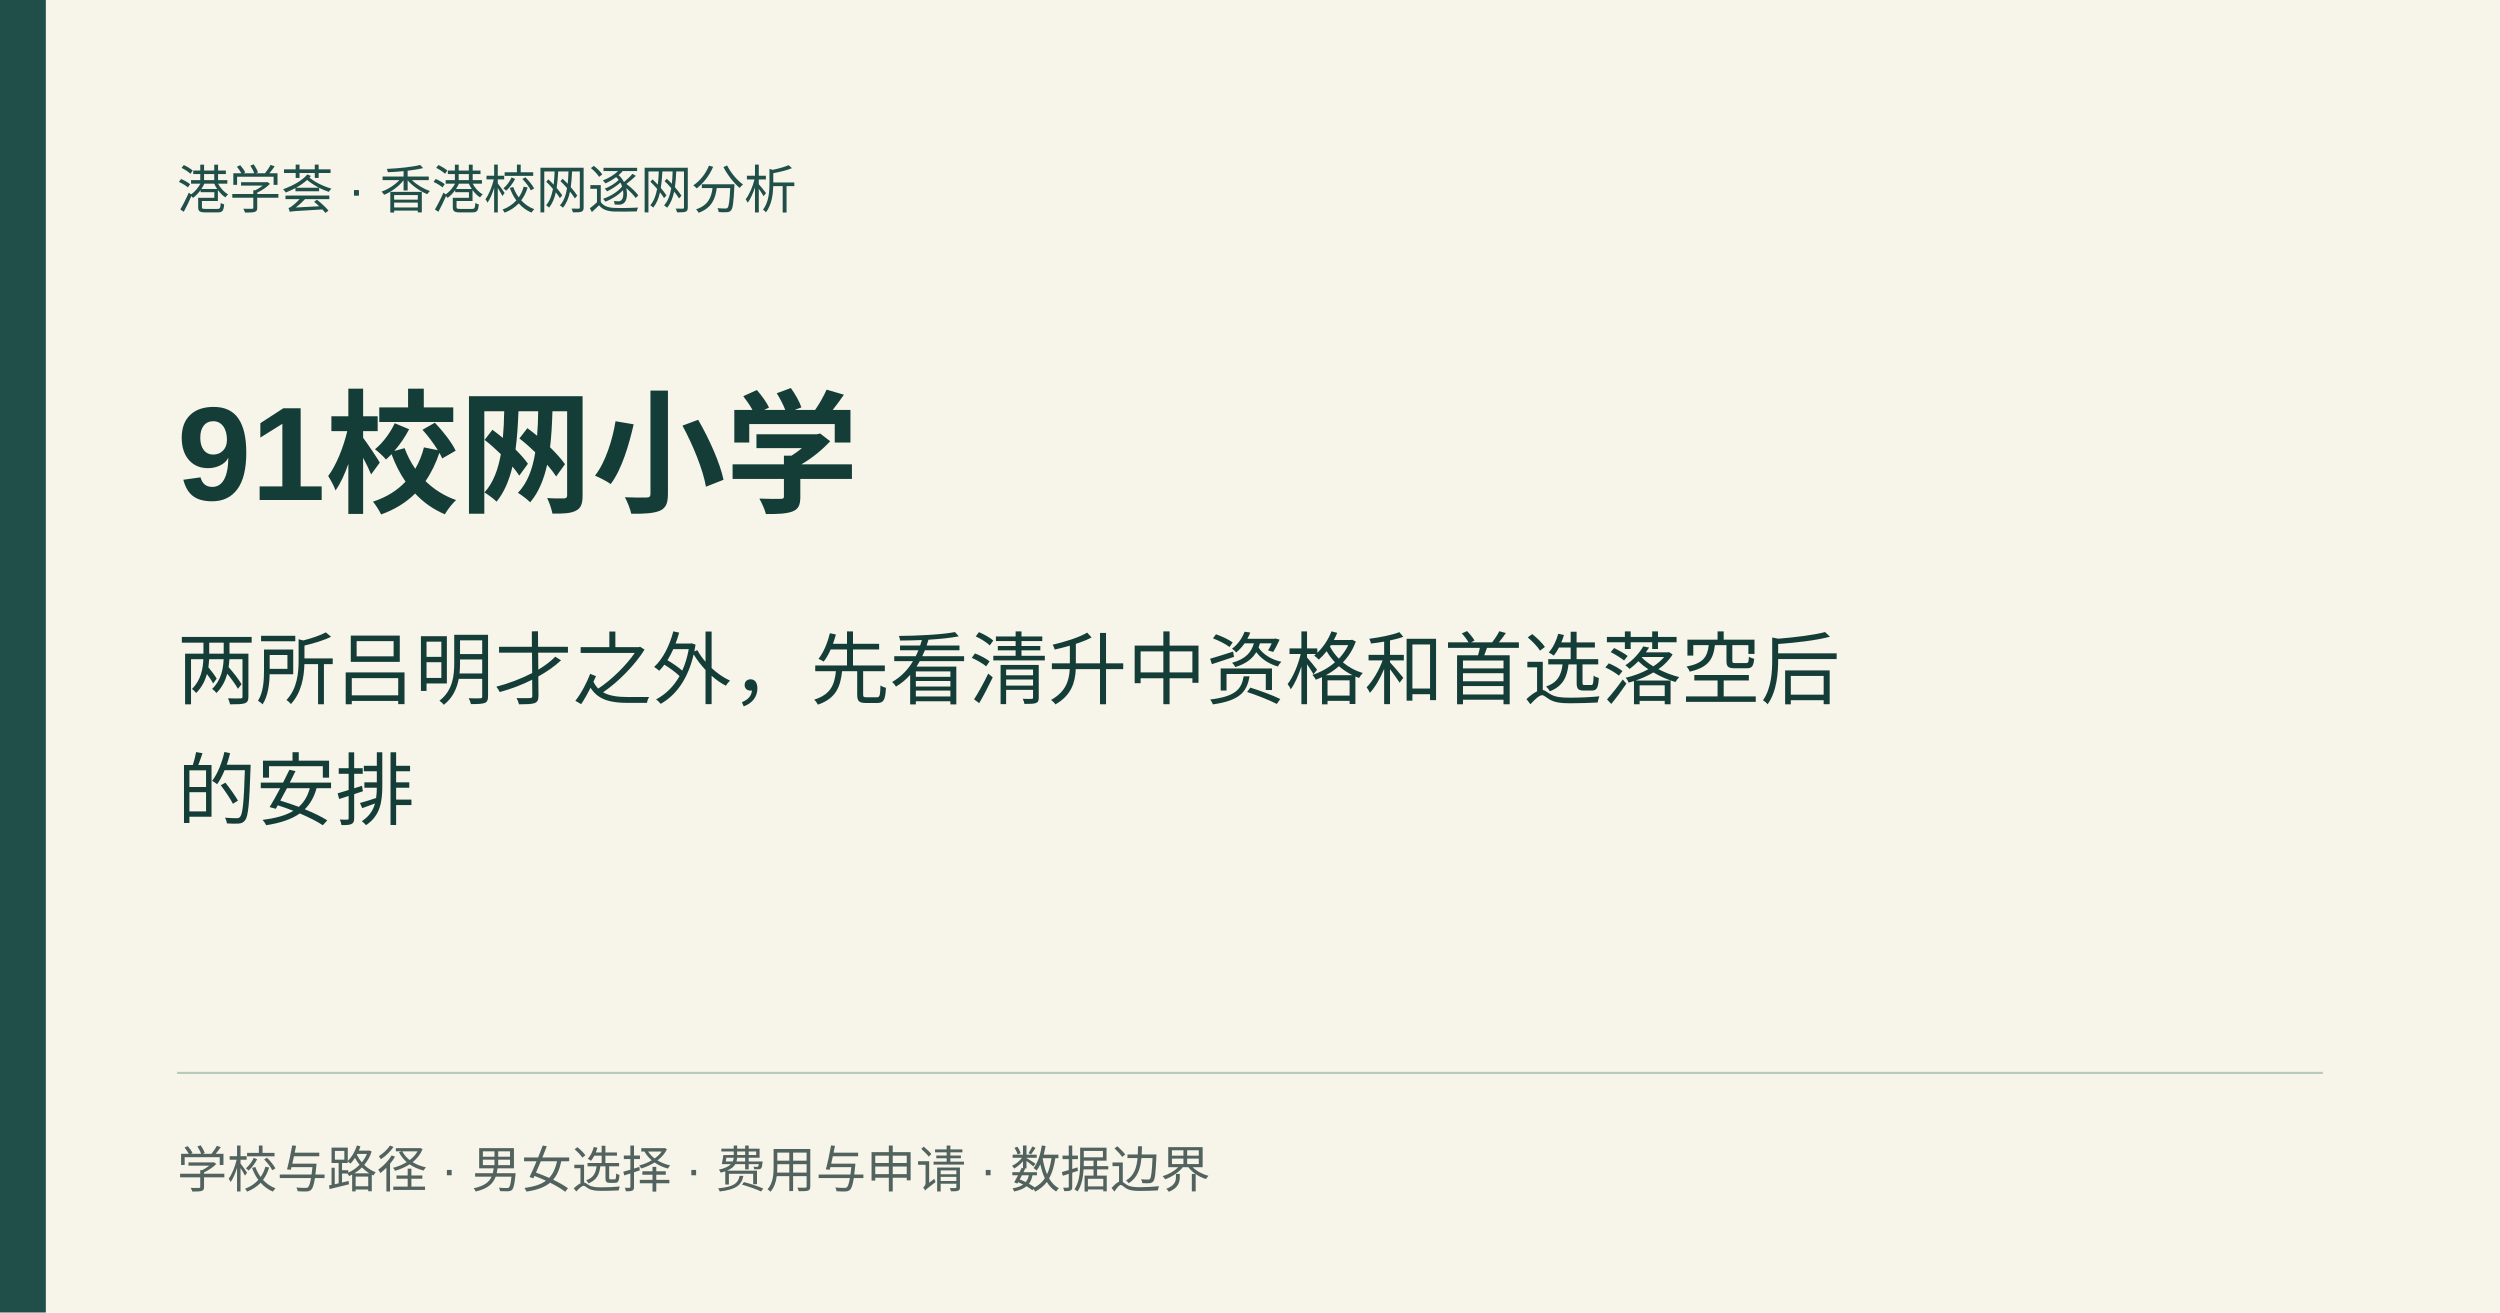
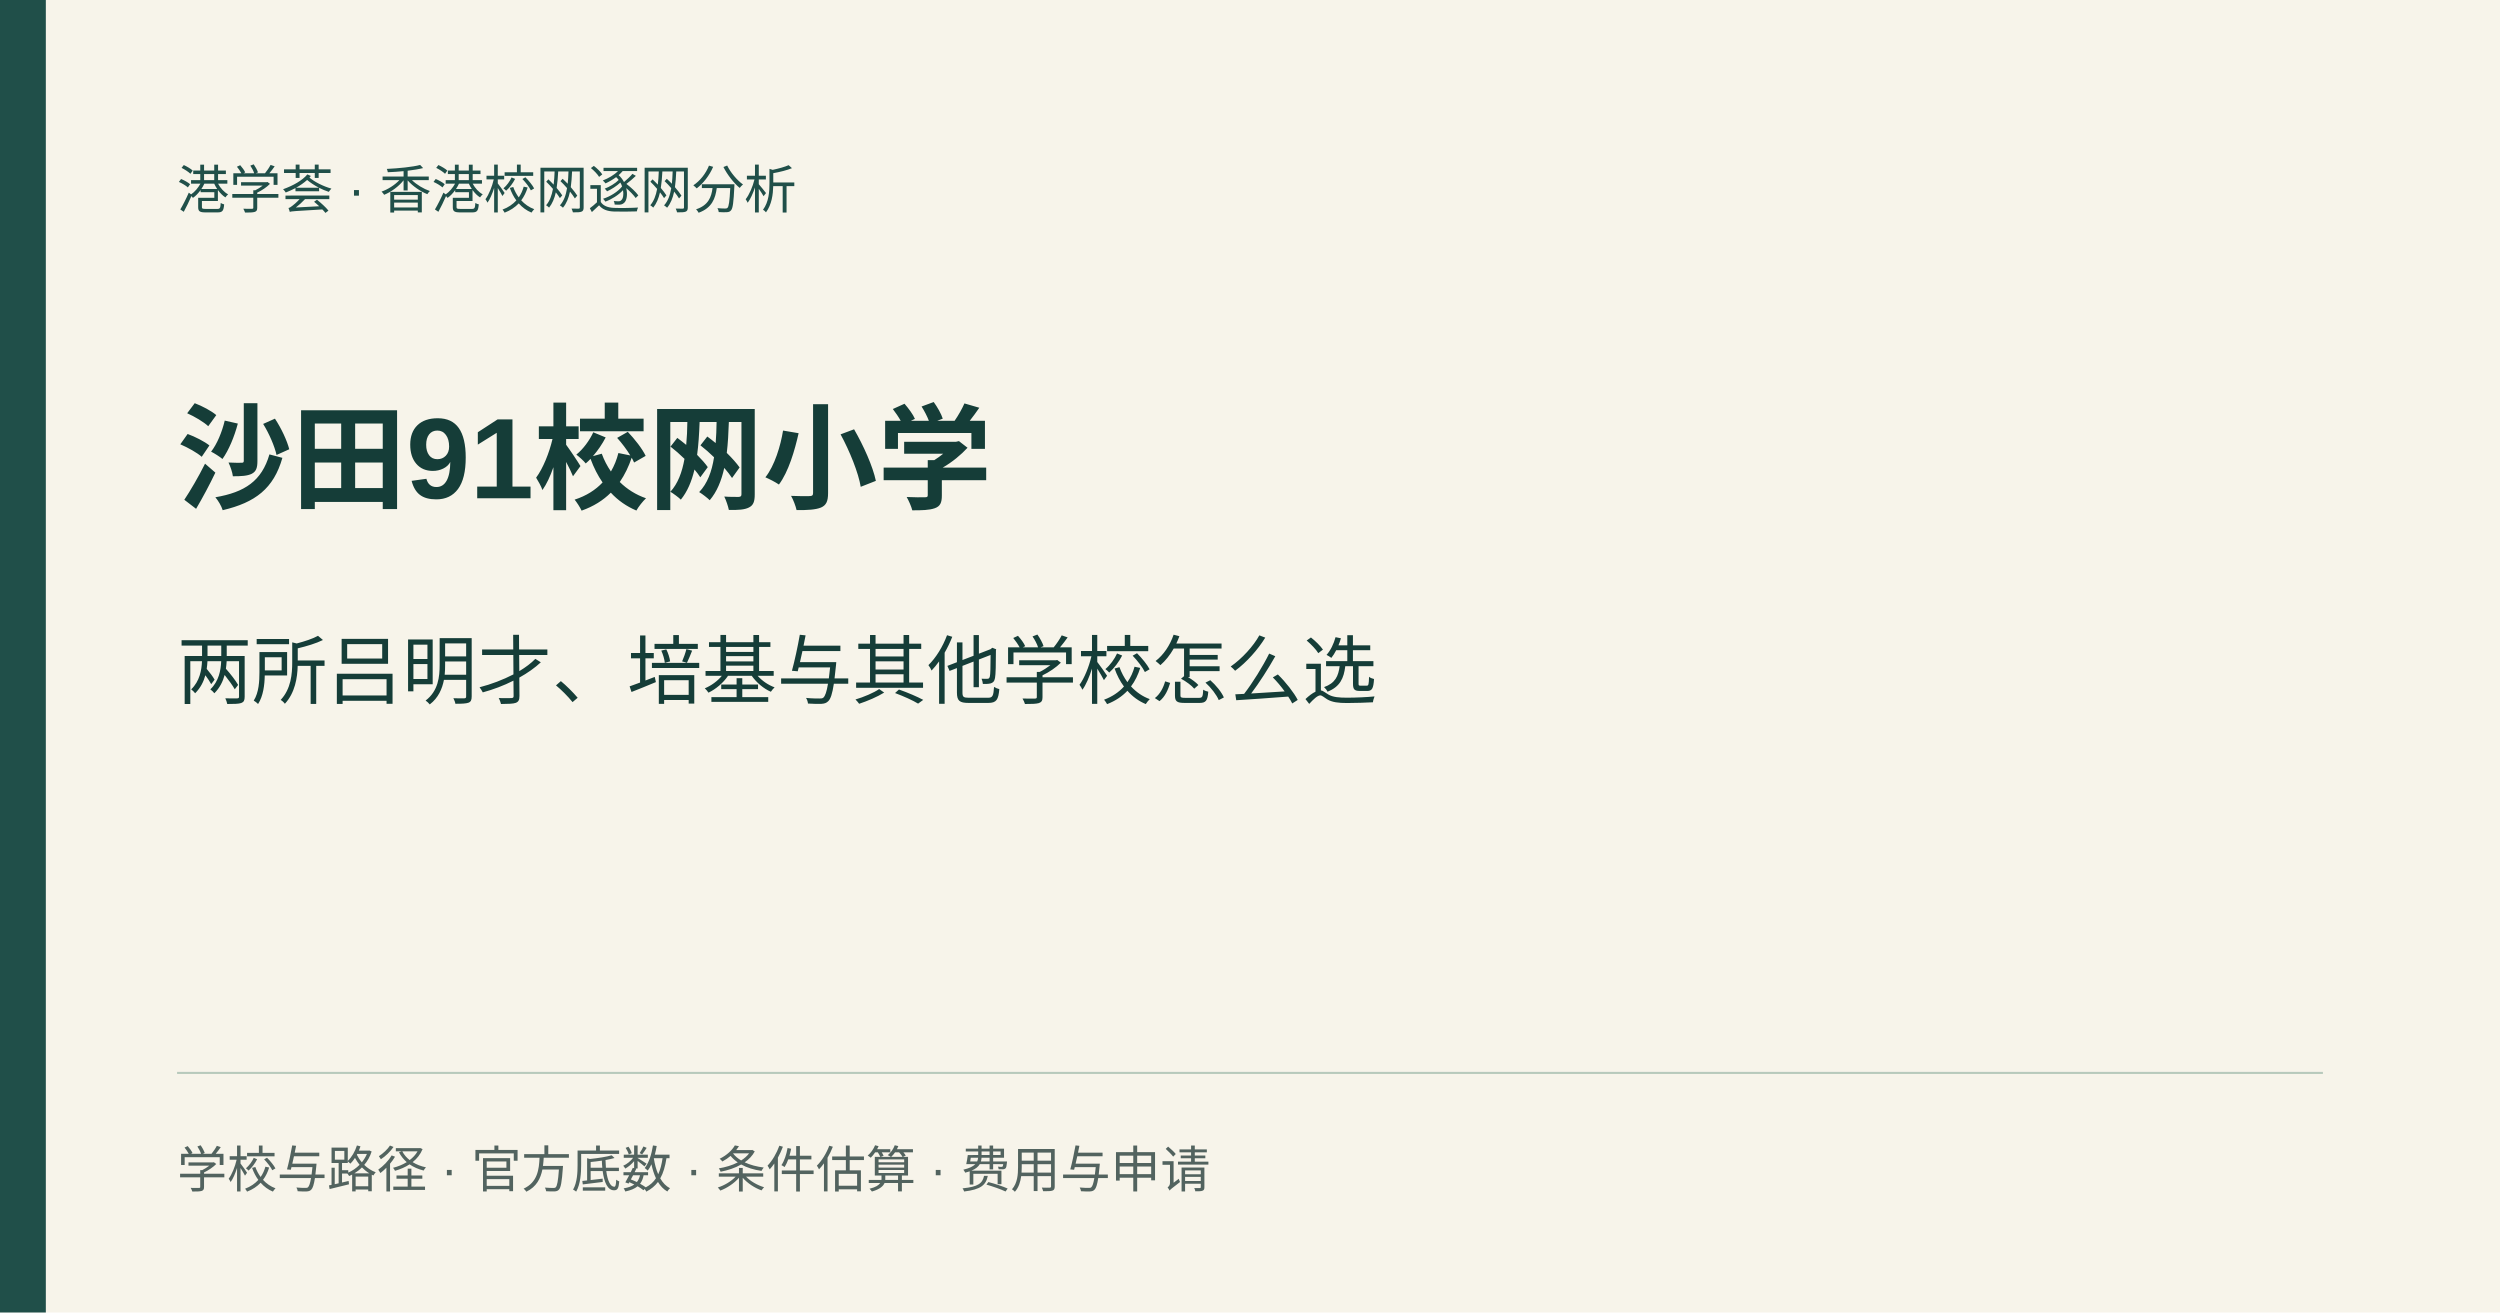
- <svg xmlns="http://www.w3.org/2000/svg" width="1200" height="630" viewBox="0 0 1200 630">
+ <svg xmlns="http://www.w3.org/2000/svg" width="1200" height="630">
  <rect width="1200" height="630" fill="#f7f4ea" />
  <rect width="22" height="630" fill="#204f49" />
  <text x="85" y="100" font-family="PingFang SC,Arial,sans-serif" font-size="25" fill="#204f49">港学荟 · 香港校网逐网分析</text>
-   <text x="85" y="240" font-family="PingFang SC,Arial,sans-serif" font-size="64" font-weight="600" fill="#153d38">91校网小学</text>
-   <text x="85" y="335" font-family="PingFang SC,Arial,sans-serif" font-size="38" fill="#153d38">两所吕明才之外，先看清升中资格和首选落空后</text>
-   <text x="85" y="393" font-family="PingFang SC,Arial,sans-serif" font-size="38" fill="#153d38">的安排</text>
+   <text x="85" y="240" font-family="PingFang SC,Arial,sans-serif" font-size="55" font-weight="600" fill="#153d38">沙田91校网小学</text>
+   <text x="85" y="335" font-family="PingFang SC,Arial,sans-serif" font-size="36" fill="#153d38">两所吕明才、培基与其他学校怎么选</text>
  <path d="M85 515H1115" stroke="#b7c9bc" />
-   <text x="85" y="570" font-family="PingFang SC,Arial,sans-serif" font-size="24" fill="#52635f">学校与路径 · 男女选择 · 费用与申请 · 数据边界</text>
+   <text x="85" y="570" font-family="PingFang SC,Arial,sans-serif" font-size="24" fill="#52635f">学校与路径 · 官方底数 · 条件估算 · 费用与申请</text>
</svg>
